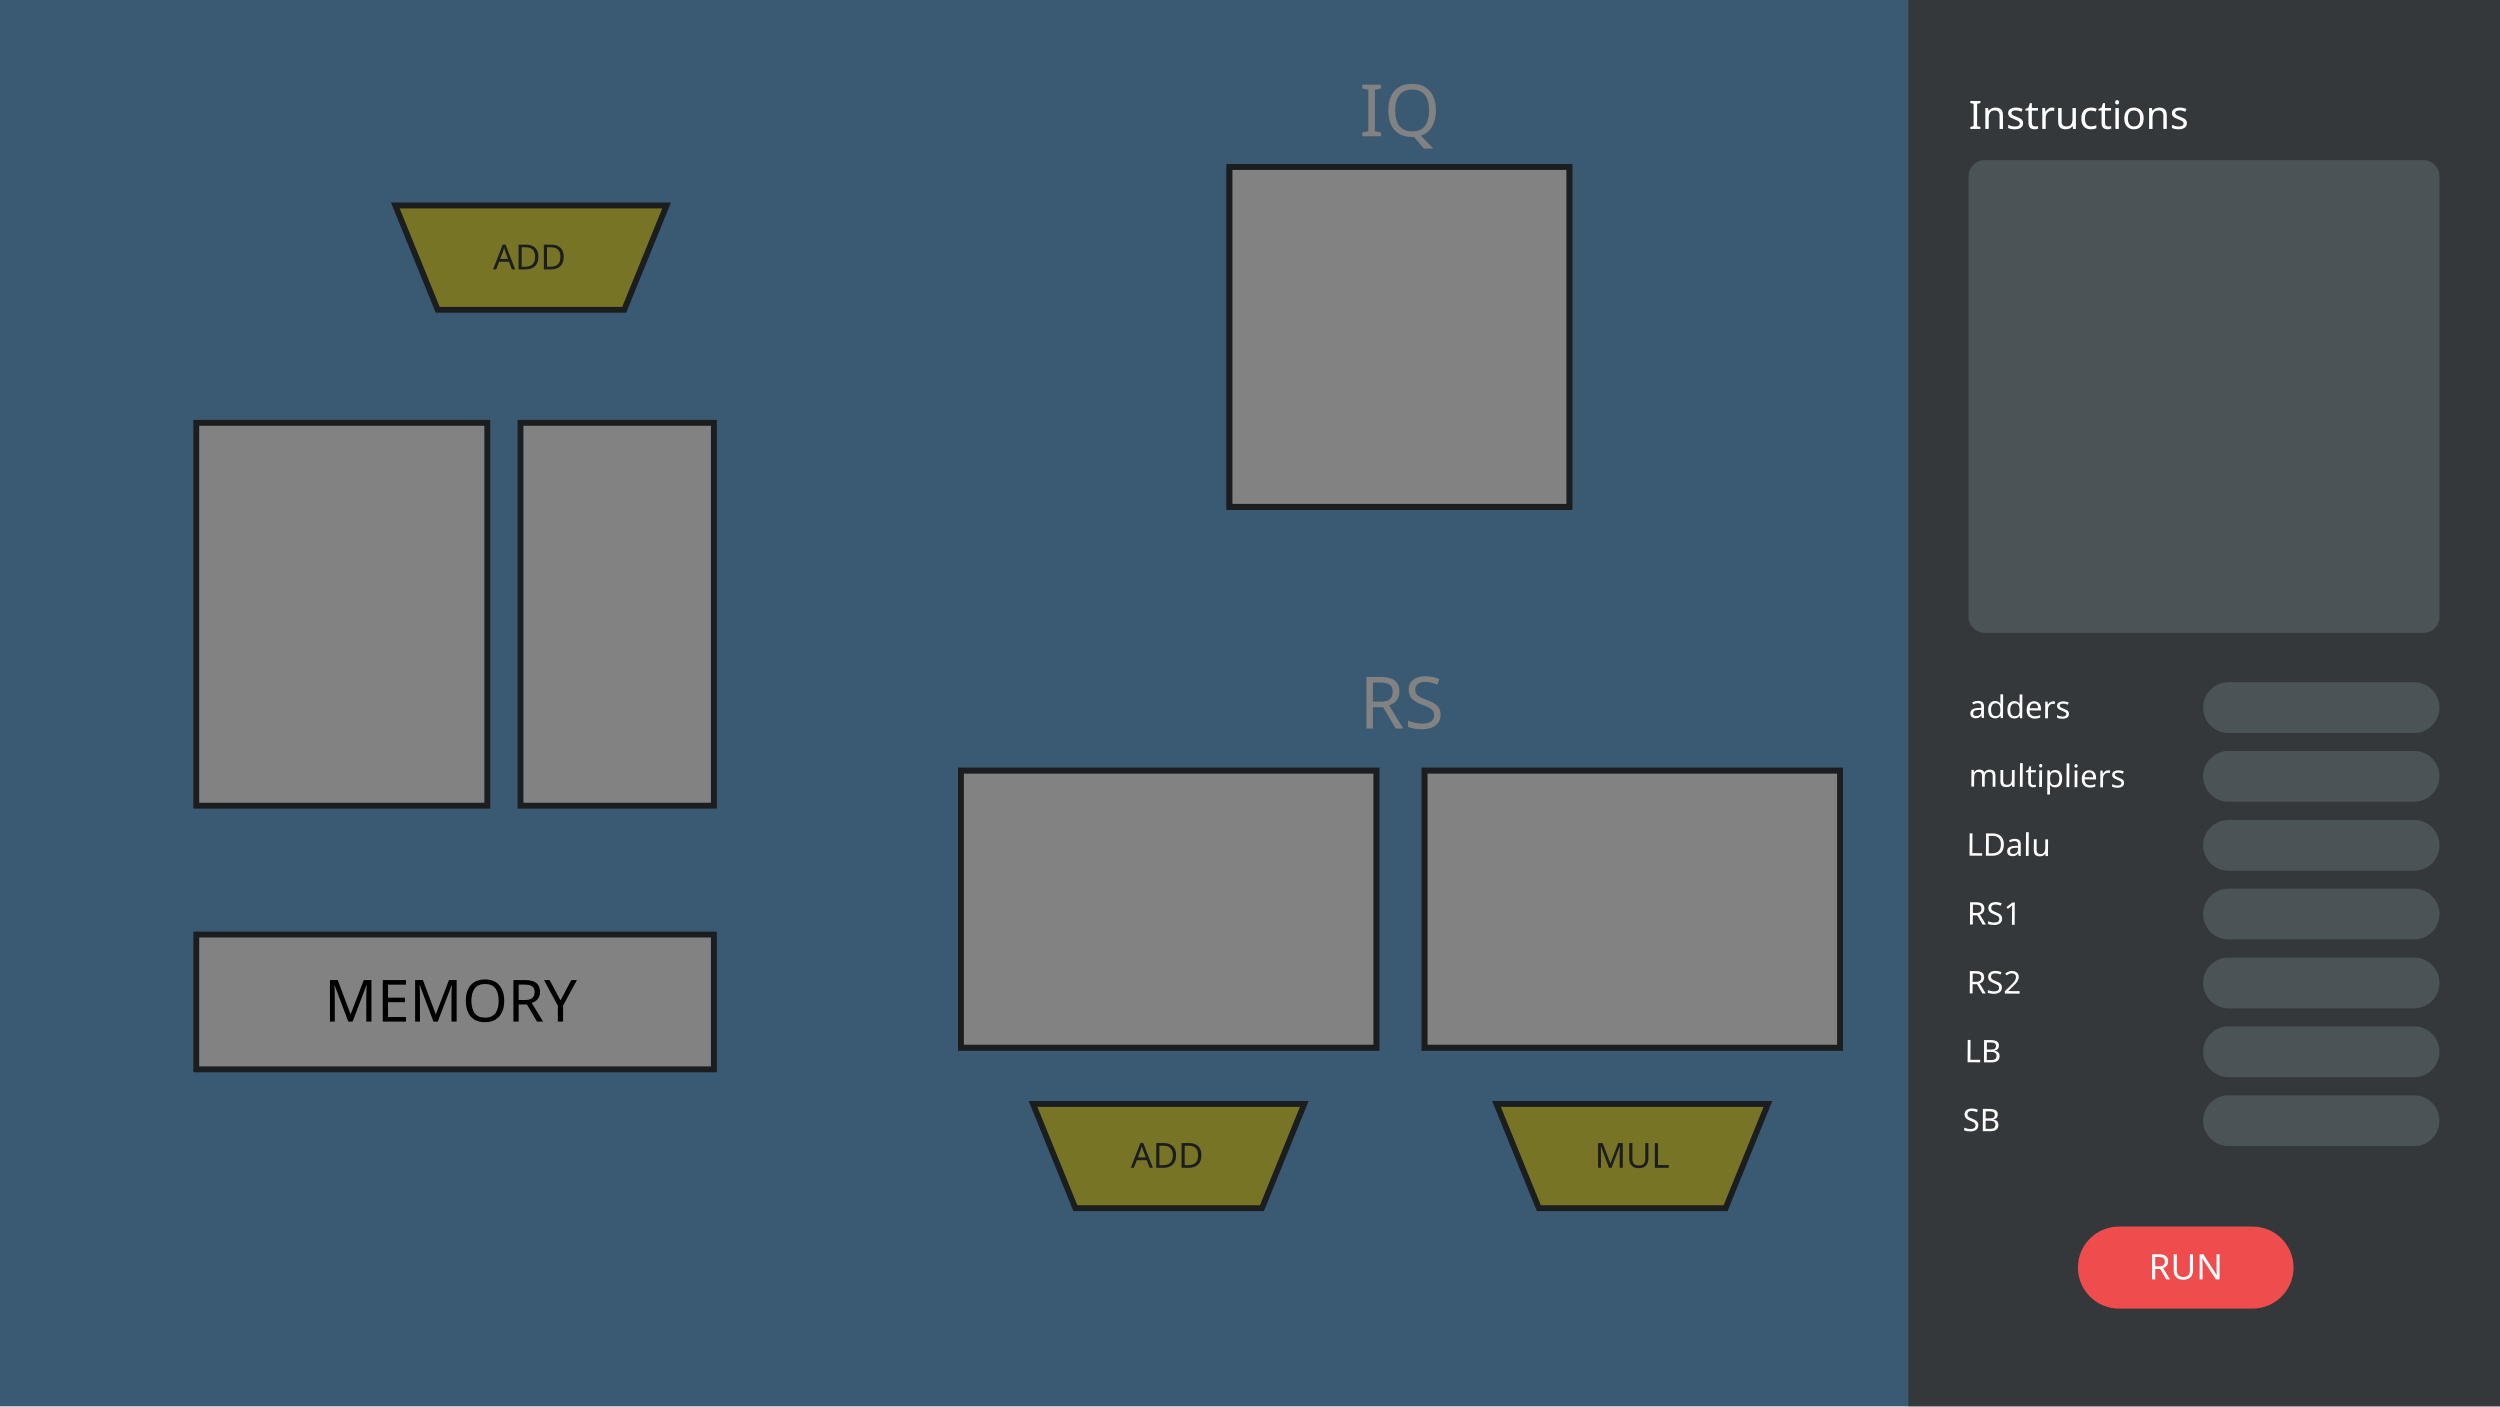
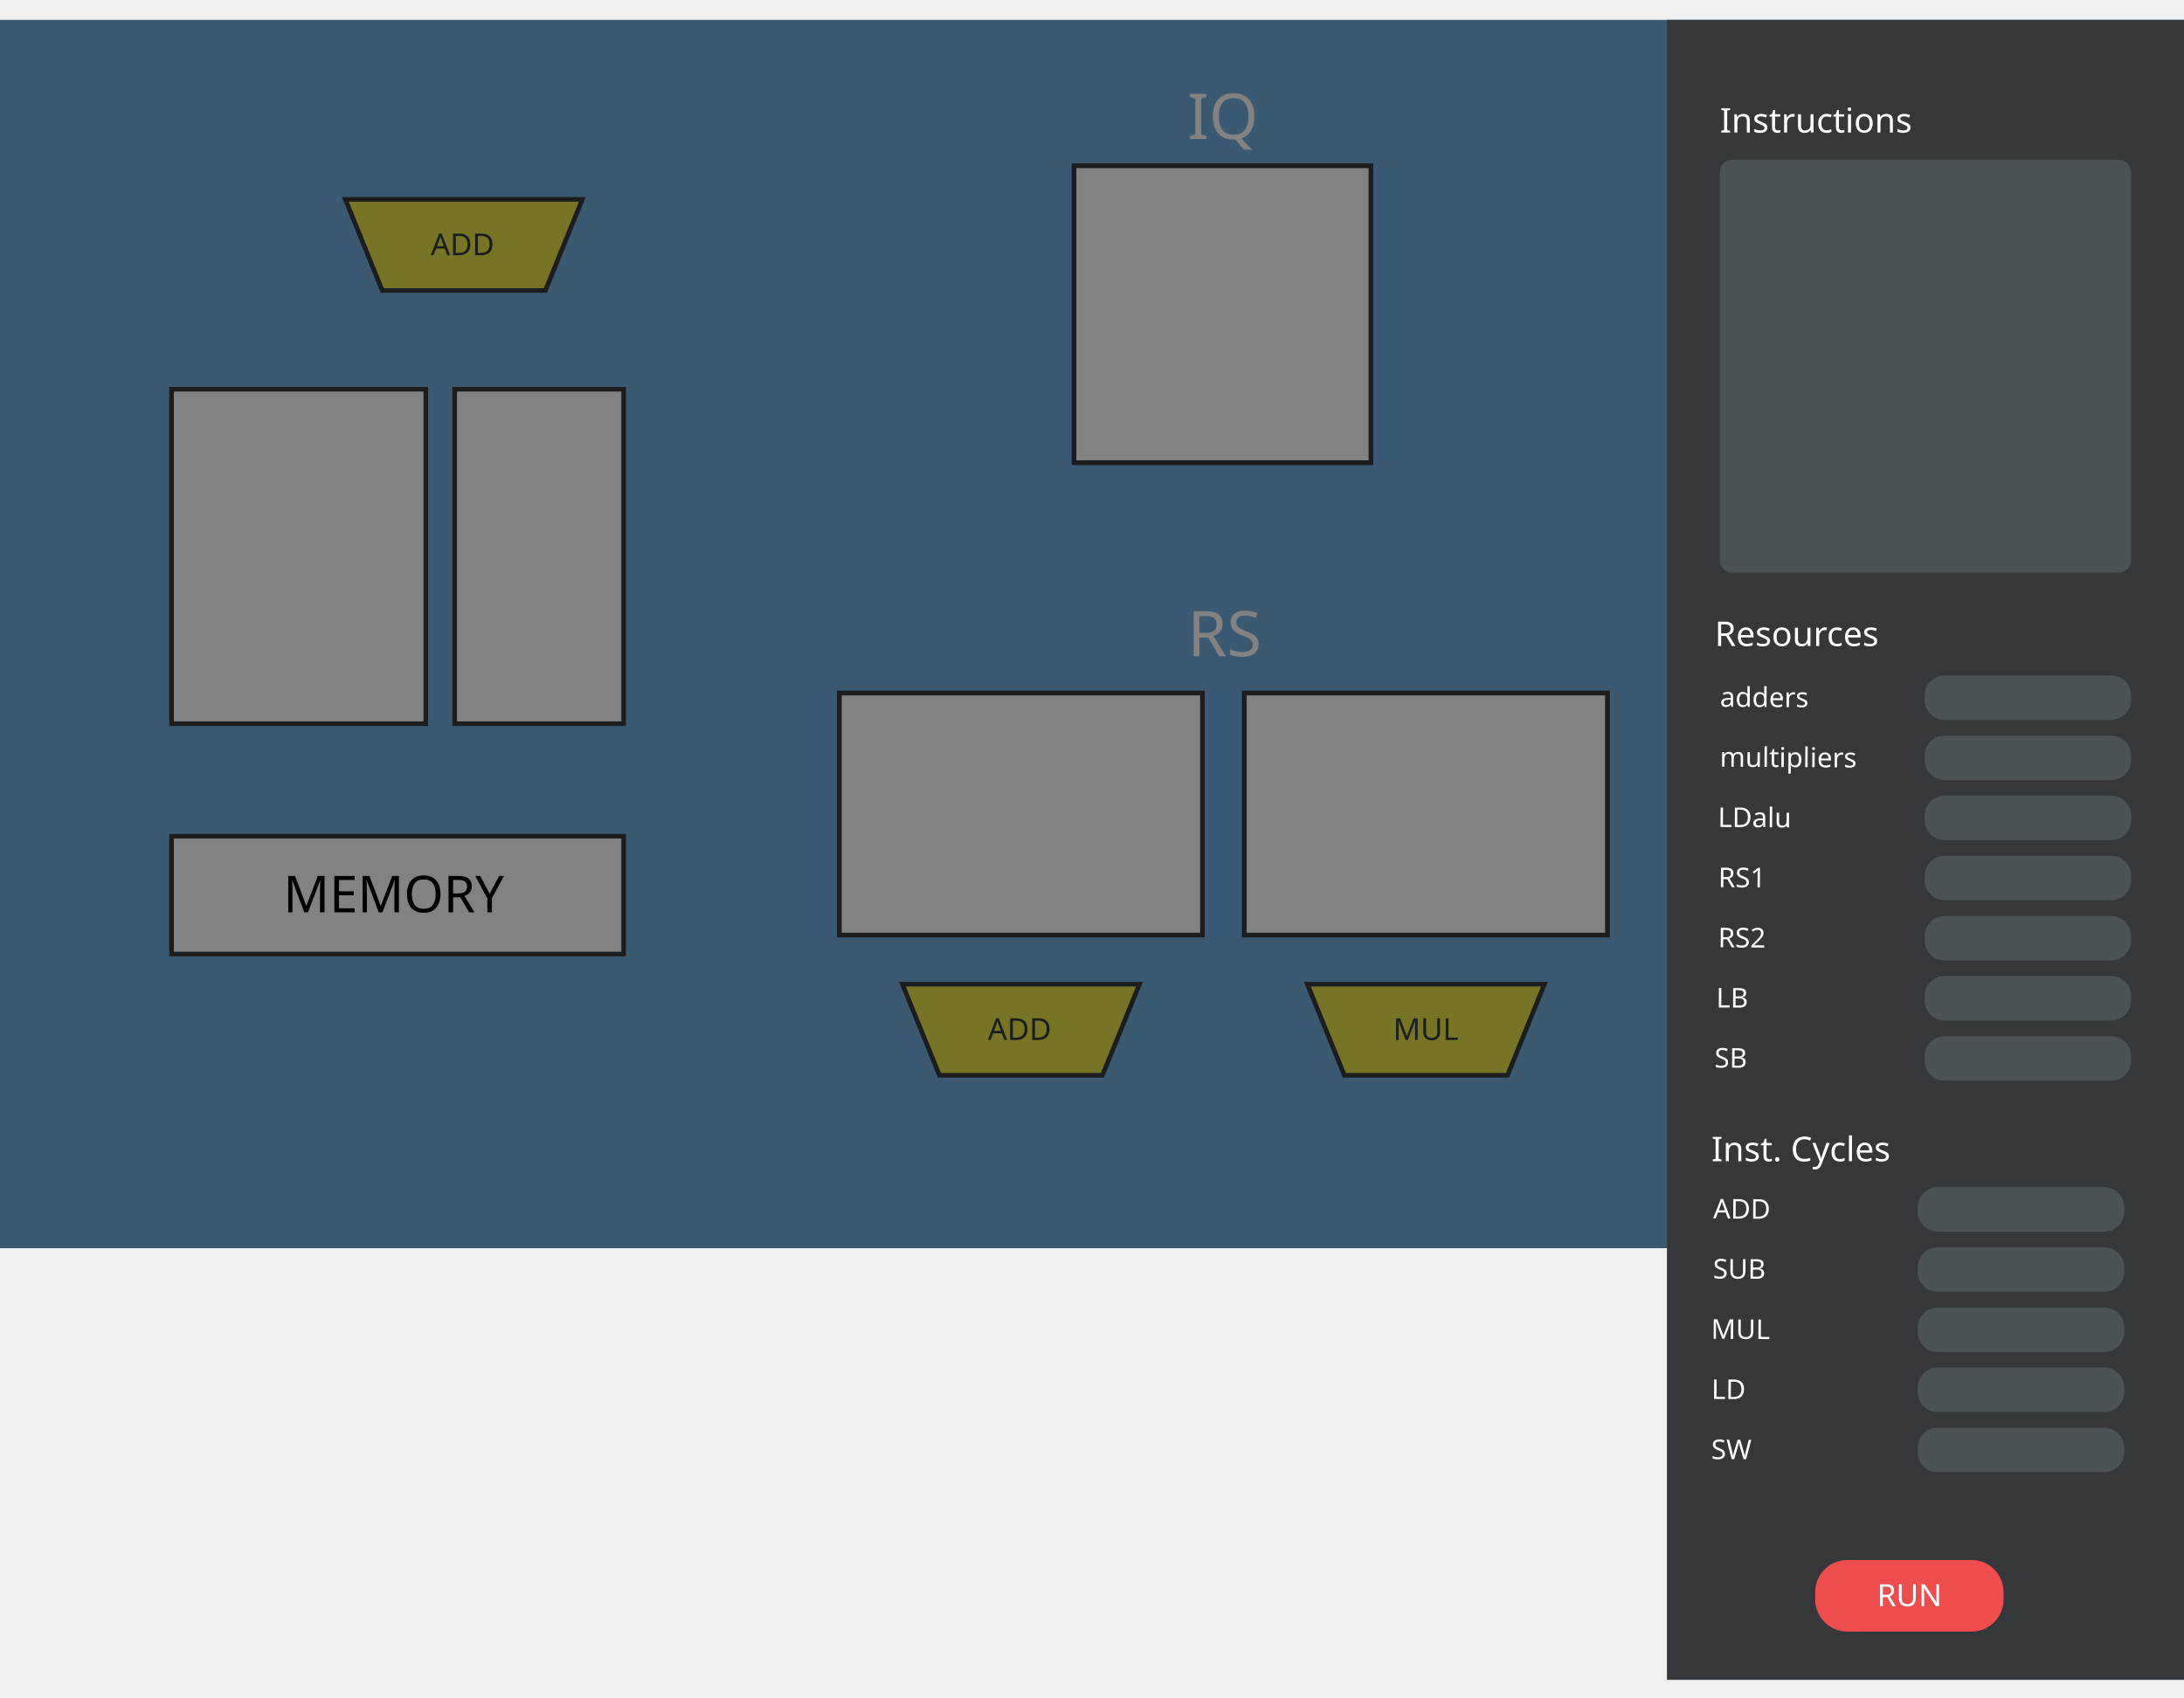
- <svg xmlns="http://www.w3.org/2000/svg" version="1.1" x="0px" y="0px" viewBox="0 0 1280 720" style="enable-background:new 0 0 1280 720;" xml:space="preserve">
+ <svg xmlns="http://www.w3.org/2000/svg" version="1.1" x="0px" y="0px" viewBox="0 0 1426 1108.3" style="enable-background:new 0 0 1426 1108.3;" xml:space="preserve">
  <style type="text/css">
	.st0{fill:#71AFE2;}
	.st1{fill:#FFFFFF;stroke:#34383A;stroke-width:3;stroke-miterlimit:10;}
	.st2{fill:#EAE549;stroke:#34383A;stroke-width:3;stroke-miterlimit:10;}
	.st3{fill:#34383A;}
	.st4{font-family:'Lato-Regular';}
- 	.st5{font-size:17.75px;}
- 	.st6{font-size:29.811px;}
+ 	.st5{font-size:19.774px;}
+ 	.st6{font-size:33.212px;}
	.st7{fill:#FFFFFF;}
- 	.st8{font-size:37.016px;}
- 	.st9{font-size:20.177px;}
- 	.st10{font-size:37px;}
+ 	.st8{font-size:41.238px;}
+ 	.st9{font-size:22.479px;}
+ 	.st10{font-size:41.22px;}
	.st11{opacity:0.49;}
	.st12{fill:#4C5356;}
- 	.st13{font-size:20px;}
- 	.st14{font-size:16px;}
+ 	.st13{font-size:22.281px;}
+ 	.st14{font-size:17.825px;}
	.st15{fill:#EF4D4D;}
- 	.st16{font-size:18px;}
+ 	.st16{font-size:20.053px;}
</style>
  <g id="Layer_1">
-     <rect class="st0" width="1280" height="720" />
-     <rect id="LoadBuffer" x="266.5" y="216.5" class="st1" width="99" height="196" />
-     <rect id="SoreBuffer" x="100.5" y="216.5" class="st1" width="149" height="196" />
+     <rect y="13" class="st0" width="1426" height="802.1" />
+     <rect id="LoadBuffer" x="296.9" y="254.2" class="st1" width="110.3" height="218.4" />
+     <rect id="SoreBuffer" x="112" y="254.2" class="st1" width="166" height="218.4" />
    <g id="AddUnit">
-       <polygon class="st2" points="646.1,618.6 550.6,618.6 528.9,565.2 667.8,565.2   " />
-       <text transform="matrix(1 0 0 1 578.946 597.9276)" class="st3 st4 st5">ADD</text>
+       <polygon class="st2" points="719.8,702.2 613.4,702.2 589.2,642.7 744,642.7   " />
+       <text transform="matrix(1 0 0 1 644.9824 679.1465)" class="st3 st4 st5">ADD</text>
    </g>
    <g id="AddressUnit">
-       <polygon class="st2" points="319.6,158.6 224.1,158.6 202.4,105.2 341.3,105.2   " />
-       <text transform="matrix(1 0 0 1 252.446 137.9276)" class="st3 st4 st5">ADD</text>
+       <polygon class="st2" points="356.1,189.7 249.6,189.7 225.5,130.2 380.2,130.2   " />
+       <text transform="matrix(1 0 0 1 281.2412 166.6777)" class="st3 st4 st5">ADD</text>
    </g>
    <g id="MulUnit">
-       <polygon class="st2" points="883.5,618.6 787.9,618.6 766.2,565.2 905.2,565.2   " />
-       <text transform="matrix(1 0 0 1 816.496 597.9278)" class="st3 st4 st5">MUL</text>
+       <polygon class="st2" points="984.3,702.2 877.8,702.2 853.6,642.7 1008.4,642.7   " />
+       <text transform="matrix(1 0 0 1 909.6279 679.1465)" class="st3 st4 st5">MUL</text>
    </g>
    <g id="Memory">
-       <rect id="SoreBuffer_1_" x="100.5" y="478.5" class="st1" width="265" height="69" />
-       <text transform="matrix(1 0 0 1 166.0439 523.0728)" class="st4 st6">MEMORY</text>
+       <rect id="SoreBuffer_1_" x="112" y="546.1" class="st1" width="295.2" height="76.9" />
+       <text transform="matrix(1 0 0 1 184.9839 595.7539)" class="st4 st6">MEMORY</text>
    </g>
    <g id="IQ">
      <g>
-         <rect id="IQ_x5F_rect" x="629.5" y="85.5" class="st1" width="174" height="174" />
-         <rect id="IQCont" x="629.5" y="85.5" class="st1" width="174" height="174" />
+         <rect id="IQ_x5F_rect" x="701.3" y="108.3" class="st1" width="193.8" height="193.8" />
+         <rect id="IQCont" x="701.3" y="108.3" class="st1" width="193.8" height="193.8" />
      </g>
-       <text transform="matrix(1 0 0 1 696.002 69.7695)" class="st7 st4 st8">IQ</text>
+       <text transform="matrix(1 0 0 1 775.3896 90.7446)" class="st7 st4 st8">IQ</text>
    </g>
    <g id="RF">
      <g>
-         <rect id="RF_x5F_rect" x="1047" y="110.5" class="st1" width="132.5" height="244" />
-         <rect id="RFCont" x="1047" y="110.5" class="st1" width="132.5" height="244" />
+         <rect id="RF_x5F_rect" x="1166.4" y="136.1" class="st1" width="147.6" height="271.8" />
+         <rect id="RFCont" x="1166.4" y="136.1" class="st1" width="147.6" height="271.8" />
      </g>
-       <text transform="matrix(1 0 0 1 1101.002 99.3179)" class="st7 st4 st9">RF</text>
+       <text transform="matrix(1 0 0 1 1226.586 123.6636)" class="st7 st4 st9">RF</text>
    </g>
    <g id="RAT">
      <g>
-         <rect id="RAT_x5F_rect" x="1047" y="465.5" class="st1" width="132.5" height="183" />
-         <rect id="RATCont" x="1047" y="465.5" class="st1" width="132.5" height="183" />
+         <rect id="RAT_x5F_rect" x="1166.4" y="531.6" class="st1" width="147.6" height="203.9" />
+         <rect id="RATCont" x="1166.4" y="531.6" class="st1" width="147.6" height="203.9" />
      </g>
-       <text transform="matrix(1 0 0 1 1095.002 452.3179)" class="st7 st4 st9">RAT</text>
+       <text transform="matrix(1 0 0 1 1219.901 516.9277)" class="st7 st4 st9">RAT</text>
    </g>
    <g id="ResStations">
      <g id="ResStation1">
-         <rect id="ResStation1_x5F_rect" x="492" y="394.6" class="st1" width="212.7" height="141.8" />
-         <rect id="ResStation1Cont" x="492" y="394.6" class="st1" width="212.7" height="141.8" />
+         <rect id="ResStation1_x5F_rect" x="548.1" y="452.6" class="st1" width="237" height="158" />
+         <rect id="ResStation1Cont" x="548.1" y="452.6" class="st1" width="237" height="158" />
      </g>
      <g id="ResStation2">
-         <rect id="ResStation2_x5F_rect" x="729.4" y="394.6" class="st1" width="212.7" height="141.8" />
-         <rect id="ResStation2Cont" x="729.4" y="394.6" class="st1" width="212.7" height="141.8" />
+         <rect id="ResStation2_x5F_rect" x="812.5" y="452.6" class="st1" width="237" height="158" />
+         <rect id="ResStation2Cont" x="812.5" y="452.6" class="st1" width="237" height="158" />
      </g>
-       <text transform="matrix(1 0 0 1 696 373)" class="st7 st4 st10">RS</text>
+       <text transform="matrix(1 0 0 1 775.3882 428.5625)" class="st7 st4 st10">RS</text>
    </g>
  </g>
  <g id="Sidebar">
-     <rect id="SidebarOverlay" y="0" class="st11" width="1280" height="720" />
-     <rect x="977" class="st3" width="303" height="720" />
-     <path class="st12" d="M1240.8,324h-224.7c-4.5,0-8.2-3.7-8.2-8.2V90.2c0-4.5,3.7-8.2,8.2-8.2h224.7c4.5,0,8.2,3.7,8.2,8.2v225.7   C1249,320.3,1245.3,324,1240.8,324z" />
-     <text transform="matrix(1 0 0 1 1008 66)" class="st7 st4 st13">Instructions</text>
+     <rect id="SidebarOverlay_2_" y="13" class="st11" width="1426" height="802.1" />
+     <rect x="1088.4" y="13" class="st3" width="337.6" height="1084" />
+     <path class="st12" d="M1383.3,374h-252.2c-4.5,0-8.2-3.7-8.2-8.2V112.5c0-4.5,3.7-8.2,8.2-8.2h252.2c4.5,0,8.2,3.7,8.2,8.2v253.3   C1391.5,370.3,1387.8,374,1383.3,374z" />
+     <text transform="matrix(1 0 0 1 1122.975 86.5459)" class="st7 st4 st13">Instructions</text>
    <g>
-       <text transform="matrix(1 5.626788e-03 -5.626788e-03 1 1008.082 367.5702)" class="st7 st4 st14">adders</text>
-       <path class="st12" d="M1236,375.3h-95c-7.2,0-13-5.8-13-13l0,0c0-7.2,5.8-13,13-13h95c7.2,0,13,5.8,13,13l0,0    C1249,369.5,1243.2,375.3,1236,375.3z" />
+       <text transform="matrix(1 0 0 1 1119.633 421.8789)" class="st7 st4 st13">Resources</text>
+       <g>
+         <g>
+           <text transform="matrix(1 5.630024e-03 -5.630024e-03 1 1122.996 461.4977)" class="st7 st4 st14">adders</text>
+           <path class="st12" d="M1378.5,470.1h-108.8c-7.2,0-13-5.8-13-13v-3c0-7.2,5.8-13,13-13h108.8c7.2,0,13,5.8,13,13v3      C1391.5,464.3,1385.6,470.1,1378.5,470.1z" />
+         </g>
+         <g>
+           <text transform="matrix(1 5.630024e-03 -5.630024e-03 1 1122.871 500.6744)" class="st7 st4 st14">multipliers</text>
+           <path class="st12" d="M1378.5,509.4h-108.8c-7.2,0-13-5.8-13-13v-3c0-7.2,5.8-13,13-13h108.8c7.2,0,13,5.8,13,13v3      C1391.5,503.6,1385.6,509.4,1378.5,509.4z" />
+         </g>
+         <g>
+           <text transform="matrix(1 5.630024e-03 -5.630024e-03 1 1121.632 540.043)" class="st7 st4 st14">LDalu</text>
+           <path class="st12" d="M1378.5,548.6h-108.8c-7.2,0-13-5.8-13-13v-3c0-7.2,5.8-13,13-13h108.8c7.2,0,13,5.8,13,13v3      C1391.5,542.8,1385.6,548.6,1378.5,548.6z" />
+         </g>
+         <g>
+           <text transform="matrix(1 5.630024e-03 -5.630024e-03 1 1121.882 579.3468)" class="st7 st4 st14">RS1</text>
+           <path class="st12" d="M1378.5,587.9h-108.8c-7.2,0-13-5.8-13-13v-3c0-7.2,5.8-13,13-13h108.8c7.2,0,13,5.8,13,13v3      C1391.5,582.1,1385.6,587.9,1378.5,587.9z" />
+         </g>
+         <g>
+           <text transform="matrix(1 5.630024e-03 -5.630024e-03 1 1121.757 618.6094)" class="st7 st4 st14">RS2</text>
+           <path class="st12" d="M1378.5,627.2h-108.8c-7.2,0-13-5.8-13-13v-3c0-7.2,5.8-13,13-13h108.8c7.2,0,13,5.8,13,13v3      C1391.5,621.3,1385.6,627.2,1378.5,627.2z" />
+         </g>
+         <g>
+           <text transform="matrix(1 5.630024e-03 -5.630024e-03 1 1120.517 657.9019)" class="st7 st4 st14">LB</text>
+           <path class="st12" d="M1378.5,666.4h-108.8c-7.2,0-13-5.8-13-13v-3c0-7.2,5.8-13,13-13h108.8c7.2,0,13,5.8,13,13v3      C1391.5,660.6,1385.6,666.4,1378.5,666.4z" />
+         </g>
+         <g>
+           <text transform="matrix(1 5.630024e-03 -5.630024e-03 1 1119.403 697.1638)" class="st7 st4 st14">SB</text>
+           <path class="st12" d="M1378.5,705.7h-108.8c-7.2,0-13-5.8-13-13v-3c0-7.2,5.8-13,13-13h108.8c7.2,0,13,5.8,13,13v3      C1391.5,699.9,1385.6,705.7,1378.5,705.7z" />
+         </g>
+       </g>
    </g>
    <g>
-       <text transform="matrix(1 5.626788e-03 -5.626788e-03 1 1007.97 402.7358)" class="st7 st4 st14">multipliers</text>
-       <path class="st12" d="M1236,410.5h-95c-7.2,0-13-5.8-13-13v0c0-7.2,5.8-13,13-13h95c7.2,0,13,5.8,13,13v0    C1249,404.7,1243.2,410.5,1236,410.5z" />
+       <text transform="matrix(1 0 0 1 1117.404 758.3262)" class="st7 st4 st13">Inst. Cycles</text>
+       <g>
+         <g>
+           <text transform="matrix(1 5.630024e-03 -5.630024e-03 1 1118.54 795.7162)" class="st7 st4 st14">ADD</text>
+           <path class="st12" d="M1374,804.3h-108.8c-7.2,0-13-5.8-13-13v-3c0-7.2,5.8-13,13-13H1374c7.2,0,13,5.8,13,13v3      C1387,798.5,1381.2,804.3,1374,804.3z" />
+         </g>
+         <g>
+           <text transform="matrix(1 5.630024e-03 -5.630024e-03 1 1118.414 834.8929)" class="st7 st4 st14">SUB</text>
+           <path class="st12" d="M1374,843.6h-108.8c-7.2,0-13-5.8-13-13v-3c0-7.2,5.8-13,13-13H1374c7.2,0,13,5.8,13,13v3      C1387,837.8,1381.2,843.6,1374,843.6z" />
+         </g>
+         <g>
+           <text transform="matrix(1 5.630024e-03 -5.630024e-03 1 1117.175 874.2615)" class="st7 st4 st14">MUL</text>
+           <path class="st12" d="M1374,882.9h-108.8c-7.2,0-13-5.8-13-13v-3c0-7.2,5.8-13,13-13H1374c7.2,0,13,5.8,13,13v3      C1387,877,1381.2,882.9,1374,882.9z" />
+         </g>
+         <g>
+           <text transform="matrix(1 5.630024e-03 -5.630024e-03 1 1117.426 913.5663)" class="st7 st4 st14">LD</text>
+           <path class="st12" d="M1374,922.1h-108.8c-7.2,0-13-5.8-13-13v-3c0-7.2,5.8-13,13-13H1374c7.2,0,13,5.8,13,13v3      C1387,916.3,1381.2,922.1,1374,922.1z" />
+         </g>
+         <g>
+           <text transform="matrix(1 5.630024e-03 -5.630024e-03 1 1117.301 952.8289)" class="st7 st4 st14">SW</text>
+           <path class="st12" d="M1374,961.4h-108.8c-7.2,0-13-5.8-13-13v-3c0-7.2,5.8-13,13-13H1374c7.2,0,13,5.8,13,13v3      C1387,955.6,1381.2,961.4,1374,961.4z" />
+         </g>
+       </g>
    </g>
    <g>
-       <text transform="matrix(1 5.626788e-03 -5.626788e-03 1 1006.857 438.0735)" class="st7 st4 st14">LDalu</text>
-       <path class="st12" d="M1236,445.8h-95c-7.2,0-13-5.8-13-13v0c0-7.2,5.8-13,13-13h95c7.2,0,13,5.8,13,13v0    C1249,440,1243.2,445.8,1236,445.8z" />
+       <path class="st15" d="M1287.2,1065.5h-81c-11.6,0-21-9.4-21-21v-4.8c0-11.6,9.4-21,21-21h81c11.6,0,21,9.4,21,21v4.8    C1308.2,1056.1,1298.8,1065.5,1287.2,1065.5z" />
+       <text transform="matrix(1 0 0 1 1225.593 1048.886)" class="st7 st4 st16">RUN</text>
    </g>
-     <g>
-       <text transform="matrix(1 5.626788e-03 -5.626788e-03 1 1007.082 473.3539)" class="st7 st4 st14">RS1</text>
-       <path class="st12" d="M1236,481h-95c-7.2,0-13-5.8-13-13l0,0c0-7.2,5.8-13,13-13h95c7.2,0,13,5.8,13,13l0,0    C1249,475.2,1243.2,481,1236,481z" />
-     </g>
-     <g>
-       <text transform="matrix(1 5.626788e-03 -5.626788e-03 1 1006.97 508.5966)" class="st7 st4 st14">RS2</text>
-       <path class="st12" d="M1236,516.3h-95c-7.2,0-13-5.8-13-13v0c0-7.2,5.8-13,13-13h95c7.2,0,13,5.8,13,13v0    C1249,510.4,1243.2,516.3,1236,516.3z" />
-     </g>
-     <g>
-       <text transform="matrix(1 5.626788e-03 -5.626788e-03 1 1005.857 543.8658)" class="st7 st4 st14">LB</text>
-       <path class="st12" d="M1236,551.5h-95c-7.2,0-13-5.8-13-13v0c0-7.2,5.8-13,13-13h95c7.2,0,13,5.8,13,13v0    C1249,545.7,1243.2,551.5,1236,551.5z" />
-     </g>
-     <g>
-       <text transform="matrix(1 5.626788e-03 -5.626788e-03 1 1004.857 579.1078)" class="st7 st4 st14">SB</text>
-       <path class="st12" d="M1236,586.8h-95c-7.2,0-13-5.8-13-13l0,0c0-7.2,5.8-13,13-13h95c7.2,0,13,5.8,13,13l0,0    C1249,580.9,1243.2,586.8,1236,586.8z" />
-     </g>
-     <path class="st15" d="M1153.3,670h-68.4c-11.6,0-21-9.4-21-21l0,0c0-11.6,9.4-21,21-21h68.4c11.6,0,21,9.4,21,21l0,0   C1174.3,660.6,1164.9,670,1153.3,670z" />
-     <text transform="matrix(1 0 0 1 1100.111 655.0406)" class="st7 st4 st16">RUN</text>
  </g>
</svg>
